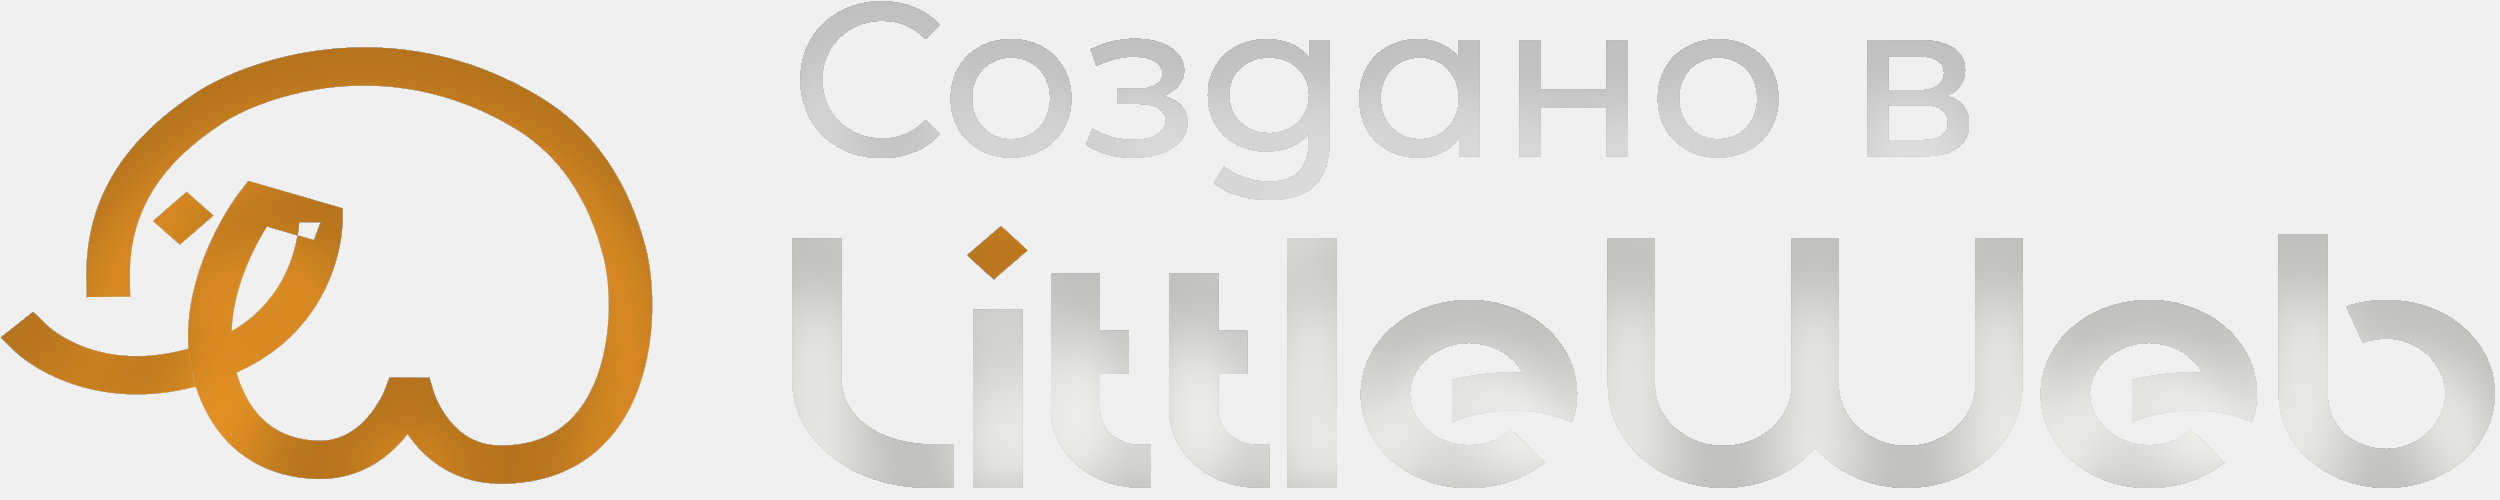
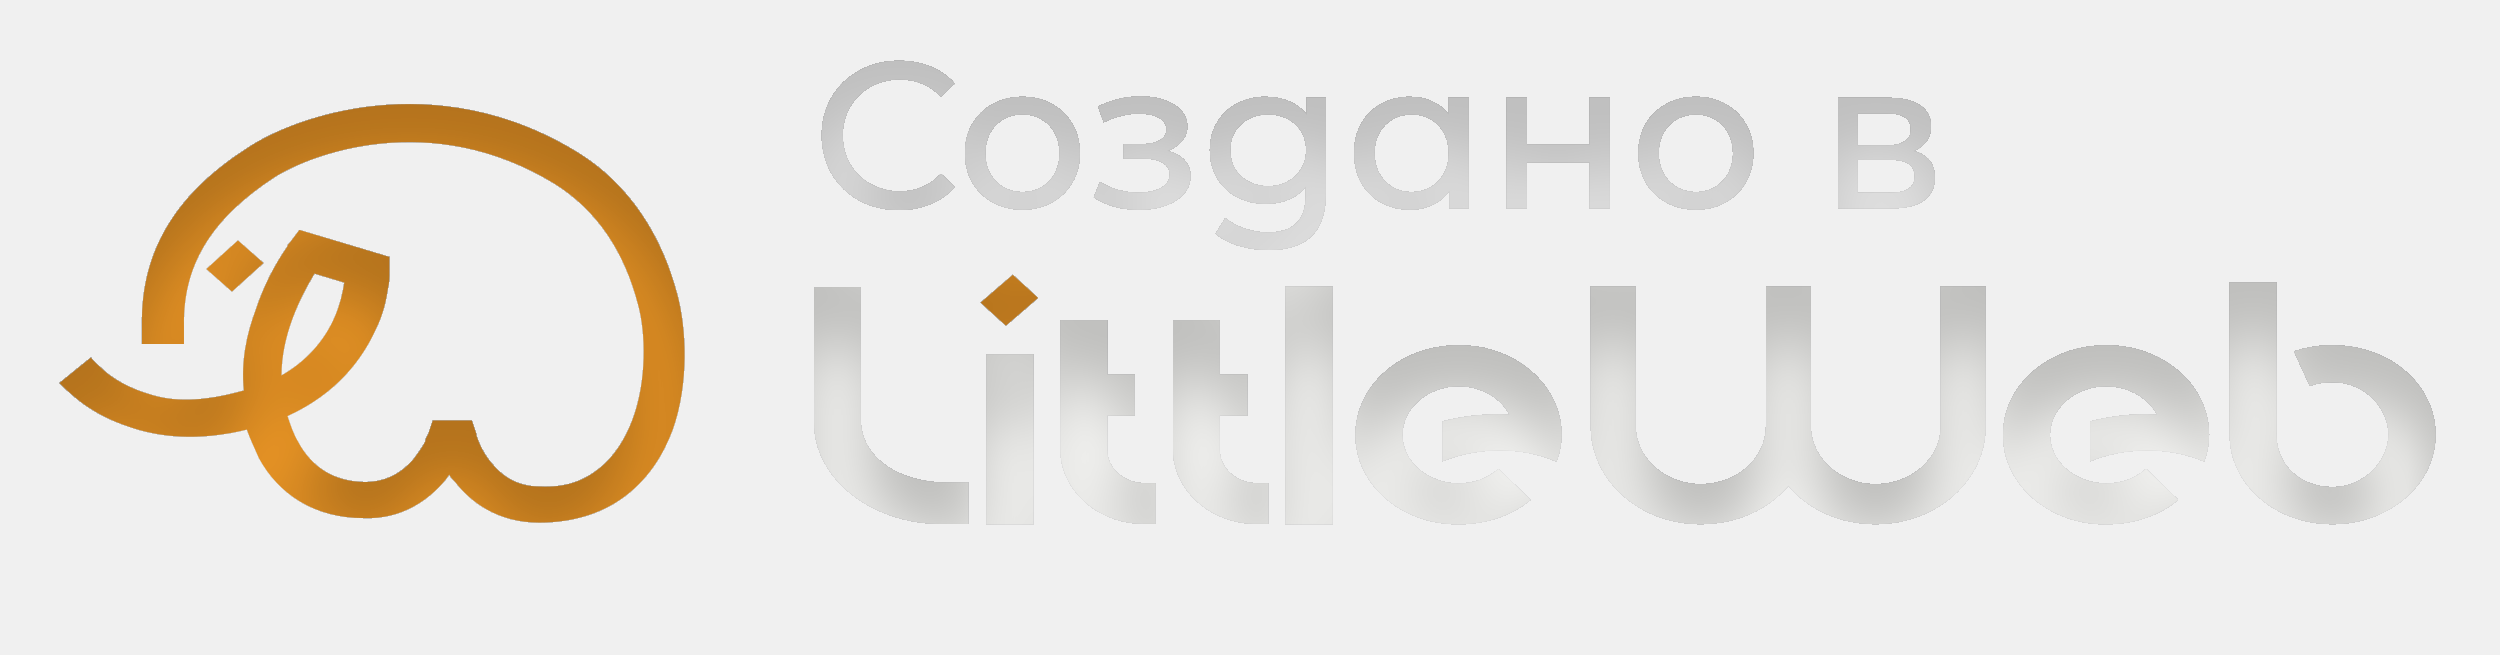
- <svg xmlns="http://www.w3.org/2000/svg" width="160" height="32" viewBox="0 0 160 32" fill="none">
-   <g filter="url(#filter0_i_1_1919)">
-     <path d="M148.971 14.99V25.204C148.971 27.298 150.59 28.736 152.74 28.736C154.925 28.736 156.509 26.96 156.509 25.204C156.509 23.47 154.994 21.674 152.74 21.674C152.197 21.674 151.688 21.766 151.225 21.92C151.017 21.488 150.301 19.918 150.173 19.62C150.999 19.34 151.867 19.201 152.74 19.21C156.717 19.21 159.665 21.97 159.665 25.204C159.665 28.582 156.509 31.22 152.74 31.22C148.913 31.22 145.838 28.55 145.838 25.204V14.991H148.971V14.99ZM137.521 19.21C138.064 19.21 138.55 19.25 139.012 19.343L139.267 19.384C139.348 19.404 139.452 19.425 139.521 19.456C142.365 20.185 144.446 22.484 144.446 25.225C144.446 25.389 144.423 25.543 144.423 25.707C144.377 26.159 144.273 26.6 144.111 27.011C142.955 26.508 141.672 26.261 140.307 26.261C138.943 26.261 137.66 26.508 136.457 26.991V24.321C137.707 24.001 138.993 23.839 140.284 23.839C140.515 23.839 140.723 23.859 140.955 23.859C140.469 22.885 139.232 21.95 137.521 21.95C135.44 21.95 133.752 23.429 133.752 25.235C133.752 27.062 135.498 28.489 137.521 28.489C138.573 28.489 139.475 28.171 140.215 27.514L142.365 29.588C141.163 30.594 139.463 31.23 137.509 31.23C133.613 31.23 130.607 28.5 130.607 25.235C130.607 21.868 133.694 19.21 137.521 19.21ZM102.906 15.268H105.912V24.65C105.912 26.724 107.808 28.54 110.294 28.54C112.733 28.54 114.676 26.816 114.676 24.65V15.268H117.682V24.65C117.682 26.724 119.554 28.54 122.04 28.54C124.479 28.54 126.422 26.816 126.422 24.65V15.268H129.428V24.65C129.428 28.335 126.075 31.22 122.04 31.22C119.647 31.22 117.531 30.234 116.179 28.633C114.803 30.245 112.687 31.22 110.294 31.22C106.201 31.22 102.906 28.294 102.906 24.65V15.268ZM94.005 19.21C94.549 19.21 95.035 19.25 95.497 19.343L95.751 19.384C95.832 19.404 95.936 19.425 96.005 19.456C98.85 20.185 100.931 22.484 100.931 25.225C100.931 25.389 100.907 25.543 100.907 25.707C100.861 26.159 100.757 26.6 100.595 27.011C99.439 26.508 98.156 26.261 96.792 26.261C95.427 26.261 94.144 26.508 92.942 26.991V24.321C94.192 24.001 95.478 23.839 96.769 23.839C97 23.839 97.208 23.859 97.439 23.859C96.954 22.885 95.717 21.95 94.005 21.95C91.925 21.95 90.236 23.429 90.236 25.235C90.236 27.062 91.982 28.489 94.006 28.489C95.058 28.489 95.959 28.171 96.699 27.514C97.243 28.038 98.167 28.931 98.85 29.588C97.647 30.594 95.948 31.23 93.994 31.23C90.098 31.23 87.092 28.5 87.092 25.235C87.092 21.868 90.179 19.21 94.005 19.21ZM82.389 31.22V15.268H85.545V31.22H82.389ZM74.828 17.517H77.961V21.181H79.811V23.911H77.961V26.262C77.961 27.474 79.094 28.469 80.447 28.469H81.222V31.199H80.447C77.337 31.199 74.828 28.921 74.828 26.191V17.517ZM67.264 17.517H70.397V21.181H72.247V23.911H70.397V26.262C70.397 27.474 71.53 28.469 72.882 28.469H73.657V31.199H72.882C69.772 31.199 67.264 28.921 67.264 26.191V17.517ZM65.424 19.825V31.22H62.291V19.825H65.424Z" fill="#FFFFFD" />
-     <path fill-rule="evenodd" clip-rule="evenodd" d="M65.753 16.018L63.596 17.88L61.903 16.334L64.06 14.472L65.753 16.018Z" fill="#F09926" />
-     <path d="M50.707 15.289H53.84V24.239C53.84 26.724 56.384 28.428 59.54 28.428H61.054V31.21H59.332C54.557 31.21 50.707 28.16 50.707 24.373V15.29V15.289Z" fill="#FFFFFD" />
-     <path fill-rule="evenodd" clip-rule="evenodd" d="M34.555 6.221C25.008 0.433 15.647 3.918 12.615 5.901L13.445 6.877L12.615 5.901C8.295 8.724 5.456 12.418 5.535 17.794L5.554 19.011L8.328 18.98L8.31 17.762C8.245 13.339 10.49 10.324 14.273 7.852C16.723 6.252 24.745 3.232 32.978 8.224L32.98 8.225H32.981C35.906 9.991 37.668 12.826 38.591 16.305V16.306C39.085 18.153 39.209 21.363 38.236 24.048C37.756 25.377 37.034 26.497 36.049 27.274C35.091 28.03 33.807 28.524 32.023 28.516C30.453 28.508 29.419 27.75 28.713 26.859C28.32 26.36 28.008 25.803 27.786 25.209C27.773 25.176 27.762 25.142 27.751 25.109L27.745 25.089V25.088L27.481 24.182L24.93 24.169L24.613 25.001V25.003L24.604 25.023C24.532 25.189 24.453 25.353 24.366 25.512C24.133 25.939 23.855 26.339 23.536 26.706C22.779 27.57 21.756 28.248 20.368 28.213H20.367C18.282 28.163 16.76 27.215 15.829 25.533V25.531L15.828 25.529C15.53 24.997 15.296 24.433 15.129 23.847C18.423 22.397 20.126 20.069 20.992 18.097C21.45 17.055 21.68 16.104 21.796 15.41C21.856 15.052 21.896 14.691 21.916 14.328L21.917 14.257V14.223C21.917 14.221 21.917 14.221 20.531 14.216L21.918 14.221L21.922 13.339L15.897 11.583L15.307 12.347L16.453 13.027L15.307 12.347V12.348L15.305 12.351L15.3 12.357L15.284 12.378C15.202 12.485 15.124 12.594 15.049 12.705C14.165 13.999 13.446 15.399 12.91 16.871C12.351 18.422 11.927 20.314 12.067 22.317C9.277 23.108 7.124 22.802 5.639 22.299C4.938 22.064 4.271 21.739 3.655 21.333C3.448 21.196 3.249 21.046 3.061 20.885L3.044 20.869L3.043 20.868L2.119 19.97L0.059 21.6L0.989 22.504L2.019 21.689C0.989 22.505 0.989 22.505 0.99 22.506H0.992L0.994 22.51L1.001 22.516L1.021 22.534C1.102 22.61 1.185 22.684 1.272 22.754C1.437 22.888 1.672 23.07 1.978 23.272C2.586 23.677 3.478 24.176 4.639 24.57C6.609 25.237 9.281 25.578 12.528 24.74C12.726 25.36 12.991 25.98 13.334 26.597C14.666 29.002 17.058 30.568 20.29 30.647L20.329 29.43L20.289 30.647C22.924 30.713 24.7 29.372 25.736 28.191C25.86 28.05 25.976 27.909 26.082 27.77C26.19 27.928 26.307 28.089 26.435 28.25C27.445 29.524 29.219 30.936 32.008 30.95C34.455 30.962 36.413 30.261 37.904 29.085C39.368 27.93 40.303 26.381 40.881 24.785C42.027 21.62 41.883 17.957 41.293 15.751C40.275 11.917 38.239 8.445 34.555 6.221ZM13.334 26.597V26.595L14.581 26.064L13.335 26.598L13.334 26.597ZM2.019 21.689C3.049 20.873 3.049 20.873 3.048 20.872V20.874L2.018 21.689H2.019ZM12.528 24.74C12.277 23.954 12.123 23.14 12.067 22.317L12.228 23.561L12.528 24.741V24.74ZM19.049 15.067L19.051 15.056C19.096 14.787 19.126 14.517 19.142 14.245V14.233L19.143 14.211V14.21L20.531 14.216L20.093 15.371L19.049 15.067ZM19.049 15.067C18.922 15.809 18.705 16.532 18.403 17.221C17.674 18.902 16.416 20.298 14.821 21.199C14.865 19.932 15.159 18.707 15.556 17.606C15.952 16.517 16.462 15.474 17.078 14.492L19.049 15.067ZM11.504 15.656L13.648 13.796L11.941 12.281L9.796 14.141L11.504 15.656Z" fill="#F09926" />
-     <path d="M56.408 10.112C55.428 10.112 54.541 9.897 53.748 9.468C52.982 9.047 52.344 8.428 51.9 7.676C51.452 6.911 51.228 6.052 51.228 5.1C51.228 4.148 51.452 3.294 51.9 2.538C52.341 1.779 52.986 1.158 53.762 0.746C54.555 0.307 55.442 0.088 56.422 0.088C57.187 0.088 57.887 0.218 58.522 0.48C59.145 0.724 59.702 1.113 60.146 1.614L59.236 2.496C58.499 1.721 57.579 1.334 56.478 1.334C55.75 1.334 55.092 1.497 54.504 1.824C53.916 2.151 53.454 2.604 53.118 3.182C52.787 3.766 52.618 4.428 52.628 5.1C52.628 5.81 52.791 6.453 53.118 7.032C53.449 7.597 53.928 8.062 54.504 8.376C55.092 8.703 55.75 8.866 56.478 8.866C57.57 8.866 58.489 8.474 59.236 7.69L60.146 8.572C59.696 9.077 59.136 9.47 58.508 9.72C57.84 9.987 57.127 10.121 56.408 10.112ZM64.714 10.084C63.977 10.084 63.314 9.921 62.726 9.594C62.15 9.28 61.671 8.815 61.34 8.25C61.014 7.671 60.85 7.018 60.85 6.29C60.85 5.562 61.014 4.913 61.34 4.344C61.666 3.774 62.146 3.309 62.726 3C63.314 2.673 63.977 2.51 64.714 2.51C65.452 2.51 66.11 2.673 66.688 3C67.265 3.307 67.741 3.773 68.06 4.344C68.396 4.914 68.564 5.562 68.564 6.29C68.564 7.018 68.396 7.671 68.06 8.25C67.736 8.816 67.261 9.282 66.688 9.594C66.11 9.921 65.452 10.084 64.714 10.084ZM64.714 8.908C65.19 8.908 65.615 8.801 65.988 8.586C66.366 8.366 66.676 8.047 66.884 7.662C67.099 7.261 67.206 6.803 67.206 6.29C67.206 5.777 67.099 5.324 66.884 4.932C66.681 4.543 66.37 4.222 65.988 4.008C65.599 3.789 65.159 3.678 64.714 3.686C64.238 3.686 63.809 3.793 63.426 4.008C63.047 4.227 62.737 4.547 62.53 4.932C62.316 5.324 62.208 5.777 62.208 6.29C62.208 6.803 62.316 7.26 62.53 7.662C62.754 8.054 63.053 8.362 63.426 8.586C63.809 8.801 64.238 8.908 64.714 8.908ZM74.441 6.136C74.936 6.266 75.318 6.476 75.589 6.766C75.859 7.056 75.995 7.415 75.995 7.844C75.995 8.283 75.845 8.674 75.547 9.02C75.248 9.356 74.833 9.622 74.301 9.818C73.778 10.005 73.191 10.098 72.537 10.098C71.987 10.098 71.445 10.028 70.913 9.888C70.416 9.751 69.944 9.538 69.513 9.258L69.919 8.236C70.274 8.46 70.679 8.637 71.137 8.768C71.594 8.889 72.057 8.95 72.523 8.95C73.158 8.95 73.662 8.843 74.035 8.628C74.418 8.404 74.609 8.105 74.609 7.732C74.609 7.387 74.455 7.121 74.147 6.934C73.848 6.747 73.424 6.654 72.873 6.654H71.515V5.688H72.775C73.279 5.688 73.675 5.599 73.965 5.422C74.255 5.245 74.399 5.002 74.399 4.694C74.399 4.358 74.226 4.097 73.881 3.91C73.545 3.723 73.088 3.63 72.509 3.63C71.772 3.63 70.992 3.821 70.171 4.204L69.807 3.168C70.686 2.717 71.66 2.482 72.649 2.482C73.246 2.482 73.783 2.566 74.259 2.734C74.735 2.902 75.109 3.14 75.379 3.448C75.649 3.756 75.785 4.106 75.785 4.498C75.785 4.862 75.664 5.188 75.421 5.478C75.178 5.768 74.851 5.987 74.441 6.136ZM85.094 2.58V8.992C85.094 10.289 84.772 11.246 84.128 11.862C83.484 12.487 82.523 12.8 81.244 12.8C80.544 12.8 79.877 12.702 79.242 12.506C78.608 12.319 78.094 12.049 77.702 11.694L78.346 10.658C78.692 10.957 79.116 11.19 79.62 11.358C80.134 11.535 80.661 11.624 81.202 11.624C82.07 11.624 82.71 11.419 83.12 11.008C83.54 10.598 83.75 9.972 83.75 9.132V8.544C83.433 8.927 83.041 9.216 82.574 9.412C82.117 9.599 81.618 9.692 81.076 9.692C80.405 9.701 79.742 9.547 79.144 9.244C78.588 8.949 78.124 8.509 77.8 7.97C77.474 7.42 77.31 6.794 77.31 6.094C77.31 5.394 77.474 4.774 77.8 4.232C78.127 3.682 78.575 3.257 79.144 2.958C79.742 2.655 80.405 2.501 81.076 2.51C81.636 2.51 82.154 2.613 82.63 2.818C83.116 3.023 83.512 3.327 83.82 3.728V2.58H85.094ZM81.23 8.516C81.716 8.516 82.15 8.413 82.532 8.208C82.924 8.003 83.228 7.718 83.442 7.354C83.666 6.981 83.778 6.561 83.778 6.094C83.778 5.375 83.54 4.797 83.064 4.358C82.588 3.91 81.977 3.686 81.23 3.686C80.474 3.686 79.858 3.91 79.382 4.358C78.906 4.797 78.668 5.375 78.668 6.094C78.668 6.561 78.776 6.981 78.99 7.354C79.214 7.718 79.518 8.003 79.9 8.208C80.292 8.413 80.736 8.516 81.23 8.516ZM94.69 2.58V10H93.402V8.824C93.11 9.229 92.72 9.552 92.268 9.762C91.794 9.98 91.277 10.09 90.756 10.084C90.037 10.084 89.393 9.925 88.824 9.608C88.261 9.297 87.796 8.837 87.48 8.278C87.163 7.699 87.004 7.037 87.004 6.29C87.004 5.543 87.163 4.885 87.48 4.316C87.796 3.757 88.261 3.296 88.824 2.986C89.394 2.669 90.037 2.51 90.756 2.51C91.288 2.51 91.778 2.613 92.226 2.818C92.674 3.014 93.047 3.308 93.346 3.7V2.58H94.69ZM90.868 8.908C91.335 8.908 91.759 8.801 92.142 8.586C92.525 8.362 92.823 8.054 93.038 7.662C93.253 7.261 93.36 6.803 93.36 6.29C93.36 5.777 93.253 5.324 93.038 4.932C92.835 4.543 92.524 4.222 92.142 4.008C91.752 3.791 91.313 3.68 90.868 3.686C90.392 3.686 89.963 3.793 89.58 4.008C89.201 4.227 88.891 4.547 88.684 4.932C88.469 5.324 88.362 5.777 88.362 6.29C88.362 6.803 88.469 7.26 88.684 7.662C88.908 8.054 89.207 8.362 89.58 8.586C89.963 8.801 90.392 8.908 90.868 8.908ZM97.261 2.58H98.605V5.73H102.833V2.58H104.177V10H102.833V6.892H98.605V10H97.261V2.58ZM109.968 10.084C109.231 10.084 108.568 9.921 107.98 9.594C107.404 9.28 106.925 8.815 106.594 8.25C106.268 7.671 106.104 7.018 106.104 6.29C106.104 5.562 106.268 4.913 106.594 4.344C106.92 3.774 107.4 3.309 107.98 3C108.568 2.673 109.231 2.51 109.968 2.51C110.706 2.51 111.364 2.673 111.942 3C112.519 3.306 112.995 3.773 113.314 4.344C113.65 4.914 113.818 5.562 113.818 6.29C113.818 7.018 113.65 7.671 113.314 8.25C112.99 8.817 112.515 9.282 111.942 9.594C111.364 9.921 110.706 10.084 109.968 10.084ZM109.968 8.908C110.444 8.908 110.869 8.801 111.242 8.586C111.625 8.362 111.924 8.054 112.138 7.662C112.358 7.239 112.468 6.767 112.46 6.29C112.46 5.777 112.353 5.324 112.138 4.932C111.936 4.543 111.624 4.222 111.242 4.008C110.853 3.789 110.413 3.678 109.968 3.686C109.492 3.686 109.063 3.793 108.68 4.008C108.302 4.228 107.992 4.547 107.784 4.932C107.57 5.324 107.462 5.777 107.462 6.29C107.462 6.803 107.57 7.26 107.784 7.662C108.008 8.054 108.307 8.362 108.68 8.586C109.063 8.801 109.492 8.908 109.968 8.908ZM124.573 6.15C125.534 6.393 126.015 6.995 126.015 7.956C126.015 8.609 125.767 9.113 125.273 9.468C124.787 9.823 124.059 10 123.089 10H119.519V2.58H122.963C123.84 2.58 124.526 2.748 125.021 3.084C125.515 3.411 125.763 3.877 125.763 4.484C125.763 4.876 125.655 5.217 125.441 5.506C125.218 5.798 124.917 6.022 124.573 6.15ZM120.835 5.772H122.851C123.364 5.772 123.751 5.679 124.013 5.492C124.283 5.305 124.419 5.035 124.419 4.68C124.419 3.97 123.896 3.616 122.851 3.616H120.835V5.772ZM122.991 8.964C123.551 8.964 123.971 8.875 124.251 8.698C124.531 8.521 124.671 8.245 124.671 7.872C124.671 7.489 124.54 7.205 124.279 7.018C124.027 6.831 123.625 6.738 123.075 6.738H120.835V8.964H122.991Z" fill="white" />
+ <svg xmlns="http://www.w3.org/2000/svg" width="168" height="44" viewBox="0 0 168 44" fill="none">
+   <g filter="url(#filter0_i_1_1918)">
+     <path d="M45.508 19.791C44.501 15.961 42.385 12.432 38.758 10.214C29.187 4.367 19.717 7.896 16.694 9.912C12.261 12.735 9.44 16.465 9.541 21.909V23.118H12.362V21.909C12.261 17.473 14.579 14.448 18.407 11.928C20.926 10.315 28.986 7.291 37.247 12.331C40.169 14.146 41.982 16.969 42.889 20.497C43.393 22.312 43.493 25.639 42.486 28.26C41.982 29.57 41.277 30.679 40.269 31.486C39.262 32.292 38.053 32.796 36.239 32.696C34.627 32.696 33.62 31.889 32.915 30.982C32.512 30.478 32.209 29.873 32.008 29.268V29.167L31.706 28.26H29.086L28.784 29.167C28.683 29.369 28.583 29.47 28.583 29.671C28.381 30.074 28.079 30.478 27.777 30.881C26.971 31.788 25.963 32.393 24.553 32.393C22.437 32.393 20.926 31.385 20.019 29.671C19.717 29.167 19.515 28.562 19.314 27.957C22.638 26.445 24.351 24.126 25.258 22.11C25.762 21.102 25.963 20.094 26.064 19.388C26.165 18.985 26.165 18.683 26.165 18.279V17.271L20.12 15.457L19.515 16.263C19.415 16.364 19.314 16.465 19.314 16.566C18.407 17.876 17.702 19.287 17.198 20.8C16.593 22.413 16.191 24.227 16.392 26.244C13.571 27.05 11.548 26.995 10.037 26.491C9.233 26.261 7.967 25.764 7.022 24.933C6.078 24.102 6.116 24.026 6.116 24.026L4 25.739C4.586 26.326 5.224 26.892 5.914 27.352C6.519 27.756 7.425 28.26 8.634 28.663C10.649 29.369 13.269 29.671 16.593 28.865C16.795 29.47 17.097 30.074 17.399 30.78C18.709 33.2 21.127 34.813 24.452 34.813C27.071 34.913 28.885 33.502 29.892 32.292C29.993 32.191 30.094 31.99 30.195 31.889C30.295 32.091 30.396 32.191 30.598 32.393C31.605 33.704 33.419 35.115 36.239 35.115C38.657 35.115 40.672 34.409 42.184 33.2C43.695 31.99 44.602 30.478 45.206 28.865C46.314 25.739 46.113 22.009 45.508 19.791ZM19.616 21.505C20.019 20.396 20.523 19.388 21.127 18.38L23.142 18.985C23.041 19.691 22.84 20.497 22.538 21.203C21.832 22.917 20.523 24.328 18.911 25.235C18.911 23.925 19.213 22.614 19.616 21.505Z" fill="#F09926" />
+     <path d="M15.989 16.162L13.873 18.078L15.586 19.59L17.702 17.674L15.989 16.162Z" fill="#F09926" />
+     <path d="M152.971 18.99V29.204C152.971 31.298 154.59 32.736 156.74 32.736C158.925 32.736 160.509 30.96 160.509 29.204C160.509 27.47 158.994 25.674 156.74 25.674C156.197 25.674 155.688 25.766 155.225 25.92C155.017 25.488 154.301 23.918 154.173 23.62C154.999 23.34 155.867 23.201 156.74 23.21C160.717 23.21 163.665 25.97 163.665 29.204C163.665 32.582 160.509 35.22 156.74 35.22C152.913 35.22 149.838 32.55 149.838 29.204V18.991H152.971V18.99ZM141.521 23.21C142.064 23.21 142.55 23.25 143.012 23.343L143.267 23.384C143.348 23.404 143.452 23.425 143.521 23.456C146.365 24.185 148.446 26.484 148.446 29.225C148.446 29.389 148.423 29.543 148.423 29.707C148.377 30.159 148.273 30.6 148.111 31.011C146.955 30.508 145.672 30.261 144.307 30.261C142.943 30.261 141.66 30.508 140.457 30.991V28.321C141.707 28.001 142.993 27.839 144.284 27.839C144.515 27.839 144.723 27.859 144.955 27.859C144.469 26.885 143.232 25.95 141.521 25.95C139.44 25.95 137.752 27.429 137.752 29.235C137.752 31.062 139.498 32.489 141.521 32.489C142.573 32.489 143.475 32.171 144.215 31.514L146.365 33.588C145.163 34.594 143.463 35.23 141.509 35.23C137.613 35.23 134.607 32.5 134.607 29.235C134.607 25.868 137.694 23.21 141.521 23.21ZM106.906 19.268H109.912V28.65C109.912 30.724 111.808 32.54 114.294 32.54C116.733 32.54 118.676 30.816 118.676 28.65V19.268H121.682V28.65C121.682 30.724 123.554 32.54 126.04 32.54C128.479 32.54 130.422 30.816 130.422 28.65V19.268H133.428V28.65C133.428 32.335 130.075 35.22 126.04 35.22C123.647 35.22 121.531 34.234 120.179 32.633C118.803 34.245 116.687 35.22 114.294 35.22C110.201 35.22 106.906 32.294 106.906 28.65V19.268ZM98.005 23.21C98.549 23.21 99.035 23.25 99.497 23.343L99.751 23.384C99.832 23.404 99.936 23.425 100.005 23.456C102.85 24.185 104.931 26.484 104.931 29.225C104.931 29.389 104.907 29.543 104.907 29.707C104.861 30.159 104.757 30.6 104.595 31.011C103.439 30.508 102.156 30.261 100.792 30.261C99.427 30.261 98.144 30.508 96.942 30.991V28.321C98.192 28.001 99.478 27.839 100.769 27.839C101 27.839 101.208 27.859 101.439 27.859C100.954 26.885 99.717 25.95 98.005 25.95C95.925 25.95 94.236 27.429 94.236 29.235C94.236 31.062 95.982 32.489 98.006 32.489C99.058 32.489 99.959 32.171 100.699 31.514C101.243 32.038 102.167 32.931 102.85 33.588C101.647 34.594 99.948 35.23 97.994 35.23C94.098 35.23 91.092 32.5 91.092 29.235C91.092 25.868 94.179 23.21 98.005 23.21ZM86.389 35.22V19.268H89.545V35.22H86.389ZM78.828 21.517H81.961V25.181H83.811V27.911H81.961V30.262C81.961 31.474 83.094 32.469 84.447 32.469H85.222V35.199H84.447C81.337 35.199 78.828 32.921 78.828 30.191V21.517ZM71.264 21.517H74.397V25.181H76.247V27.911H74.397V30.262C74.397 31.474 75.53 32.469 76.882 32.469H77.657V35.199H76.882C73.772 35.199 71.264 32.921 71.264 30.191V21.517ZM69.424 23.825V35.22H66.291V23.825H69.424Z" fill="#FFFFFD" />
+     <path fill-rule="evenodd" clip-rule="evenodd" d="M69.753 20.018L67.596 21.88L65.903 20.334L68.06 18.472L69.753 20.018Z" fill="#F09926" />
+     <path d="M54.707 19.289H57.84V28.239C57.84 30.724 60.384 32.428 63.54 32.428H65.054V35.21H63.332C58.557 35.21 54.707 32.16 54.707 28.373V19.29V19.289Z" fill="#FFFFFD" />
+     <path d="M60.408 14.112C59.428 14.112 58.541 13.897 57.748 13.468C56.982 13.047 56.344 12.428 55.9 11.676C55.452 10.911 55.228 10.052 55.228 9.1C55.228 8.148 55.452 7.294 55.9 6.538C56.341 5.779 56.986 5.158 57.762 4.746C58.555 4.307 59.442 4.088 60.422 4.088C61.187 4.088 61.887 4.218 62.522 4.48C63.145 4.724 63.702 5.113 64.146 5.614L63.236 6.496C62.499 5.721 61.579 5.334 60.478 5.334C59.75 5.334 59.092 5.497 58.504 5.824C57.916 6.151 57.454 6.604 57.118 7.182C56.787 7.766 56.618 8.428 56.628 9.1C56.628 9.81 56.791 10.453 57.118 11.032C57.449 11.597 57.928 12.062 58.504 12.376C59.092 12.703 59.75 12.866 60.478 12.866C61.57 12.866 62.489 12.474 63.236 11.69L64.146 12.572C63.696 13.077 63.136 13.47 62.508 13.72C61.84 13.987 61.127 14.121 60.408 14.112ZM68.714 14.084C67.977 14.084 67.314 13.921 66.726 13.594C66.15 13.28 65.671 12.815 65.34 12.25C65.014 11.671 64.85 11.018 64.85 10.29C64.85 9.562 65.014 8.913 65.34 8.344C65.666 7.774 66.146 7.309 66.726 7C67.314 6.673 67.977 6.51 68.714 6.51C69.452 6.51 70.11 6.673 70.688 7C71.265 7.307 71.741 7.773 72.06 8.344C72.396 8.914 72.564 9.562 72.564 10.29C72.564 11.018 72.396 11.671 72.06 12.25C71.736 12.816 71.261 13.282 70.688 13.594C70.11 13.921 69.452 14.084 68.714 14.084ZM68.714 12.908C69.19 12.908 69.615 12.801 69.988 12.586C70.366 12.366 70.676 12.047 70.884 11.662C71.099 11.261 71.206 10.803 71.206 10.29C71.206 9.777 71.099 9.324 70.884 8.932C70.681 8.543 70.37 8.222 69.988 8.008C69.599 7.789 69.159 7.678 68.714 7.686C68.238 7.686 67.809 7.793 67.426 8.008C67.047 8.227 66.737 8.547 66.53 8.932C66.316 9.324 66.208 9.777 66.208 10.29C66.208 10.803 66.316 11.26 66.53 11.662C66.754 12.054 67.053 12.362 67.426 12.586C67.809 12.801 68.238 12.908 68.714 12.908ZM78.441 10.136C78.936 10.266 79.318 10.476 79.589 10.766C79.859 11.056 79.995 11.415 79.995 11.844C79.995 12.283 79.845 12.674 79.547 13.02C79.248 13.356 78.833 13.622 78.301 13.818C77.778 14.005 77.191 14.098 76.537 14.098C75.987 14.098 75.445 14.028 74.913 13.888C74.416 13.751 73.944 13.538 73.513 13.258L73.919 12.236C74.274 12.46 74.679 12.637 75.137 12.768C75.594 12.889 76.057 12.95 76.523 12.95C77.158 12.95 77.662 12.843 78.035 12.628C78.418 12.404 78.609 12.105 78.609 11.732C78.609 11.387 78.455 11.121 78.147 10.934C77.848 10.747 77.424 10.654 76.873 10.654H75.515V9.688H76.775C77.279 9.688 77.675 9.599 77.965 9.422C78.255 9.245 78.399 9.002 78.399 8.694C78.399 8.358 78.226 8.097 77.881 7.91C77.545 7.723 77.088 7.63 76.509 7.63C75.772 7.63 74.992 7.821 74.171 8.204L73.807 7.168C74.686 6.717 75.66 6.482 76.649 6.482C77.246 6.482 77.783 6.566 78.259 6.734C78.735 6.902 79.109 7.14 79.379 7.448C79.649 7.756 79.785 8.106 79.785 8.498C79.785 8.862 79.664 9.188 79.421 9.478C79.178 9.768 78.851 9.987 78.441 10.136ZM89.094 6.58V12.992C89.094 14.289 88.772 15.246 88.128 15.862C87.484 16.487 86.523 16.8 85.244 16.8C84.544 16.8 83.877 16.702 83.242 16.506C82.608 16.319 82.094 16.049 81.702 15.694L82.346 14.658C82.692 14.957 83.116 15.19 83.62 15.358C84.134 15.535 84.661 15.624 85.202 15.624C86.07 15.624 86.71 15.419 87.12 15.008C87.54 14.598 87.75 13.972 87.75 13.132V12.544C87.433 12.927 87.041 13.216 86.574 13.412C86.117 13.599 85.618 13.692 85.076 13.692C84.405 13.701 83.742 13.547 83.144 13.244C82.588 12.949 82.124 12.509 81.8 11.97C81.474 11.42 81.31 10.794 81.31 10.094C81.31 9.394 81.474 8.774 81.8 8.232C82.127 7.682 82.575 7.257 83.144 6.958C83.742 6.655 84.405 6.501 85.076 6.51C85.636 6.51 86.154 6.613 86.63 6.818C87.116 7.023 87.512 7.327 87.82 7.728V6.58H89.094ZM85.23 12.516C85.716 12.516 86.15 12.413 86.532 12.208C86.924 12.003 87.228 11.718 87.442 11.354C87.666 10.981 87.778 10.561 87.778 10.094C87.778 9.375 87.54 8.797 87.064 8.358C86.588 7.91 85.977 7.686 85.23 7.686C84.474 7.686 83.858 7.91 83.382 8.358C82.906 8.797 82.668 9.375 82.668 10.094C82.668 10.561 82.776 10.981 82.99 11.354C83.214 11.718 83.518 12.003 83.9 12.208C84.292 12.413 84.736 12.516 85.23 12.516ZM98.69 6.58V14H97.402V12.824C97.11 13.229 96.72 13.552 96.268 13.762C95.794 13.98 95.277 14.09 94.756 14.084C94.037 14.084 93.393 13.925 92.824 13.608C92.261 13.297 91.796 12.837 91.48 12.278C91.163 11.699 91.004 11.037 91.004 10.29C91.004 9.543 91.163 8.885 91.48 8.316C91.796 7.757 92.261 7.296 92.824 6.986C93.394 6.669 94.037 6.51 94.756 6.51C95.288 6.51 95.778 6.613 96.226 6.818C96.674 7.014 97.047 7.308 97.346 7.7V6.58H98.69ZM94.868 12.908C95.335 12.908 95.759 12.801 96.142 12.586C96.525 12.362 96.823 12.054 97.038 11.662C97.253 11.261 97.36 10.803 97.36 10.29C97.36 9.777 97.253 9.324 97.038 8.932C96.835 8.543 96.524 8.222 96.142 8.008C95.752 7.791 95.313 7.681 94.868 7.686C94.392 7.686 93.963 7.793 93.58 8.008C93.201 8.227 92.891 8.547 92.684 8.932C92.469 9.324 92.362 9.777 92.362 10.29C92.362 10.803 92.469 11.26 92.684 11.662C92.908 12.054 93.207 12.362 93.58 12.586C93.963 12.801 94.392 12.908 94.868 12.908ZM101.261 6.58H102.605V9.73H106.833V6.58H108.177V14H106.833V10.892H102.605V14H101.261V6.58ZM113.968 14.084C113.231 14.084 112.568 13.921 111.98 13.594C111.404 13.28 110.925 12.815 110.594 12.25C110.268 11.671 110.104 11.018 110.104 10.29C110.104 9.562 110.268 8.913 110.594 8.344C110.92 7.774 111.4 7.309 111.98 7C112.568 6.673 113.231 6.51 113.968 6.51C114.706 6.51 115.364 6.673 115.942 7C116.519 7.306 116.995 7.773 117.314 8.344C117.65 8.914 117.818 9.562 117.818 10.29C117.818 11.018 117.65 11.671 117.314 12.25C116.99 12.817 116.515 13.282 115.942 13.594C115.364 13.921 114.706 14.084 113.968 14.084ZM113.968 12.908C114.444 12.908 114.869 12.801 115.242 12.586C115.625 12.362 115.924 12.054 116.138 11.662C116.358 11.239 116.468 10.767 116.46 10.29C116.46 9.777 116.353 9.324 116.138 8.932C115.936 8.543 115.624 8.222 115.242 8.008C114.853 7.789 114.413 7.678 113.968 7.686C113.492 7.686 113.063 7.793 112.68 8.008C112.302 8.228 111.992 8.547 111.784 8.932C111.57 9.324 111.462 9.777 111.462 10.29C111.462 10.803 111.57 11.26 111.784 11.662C112.008 12.054 112.307 12.362 112.68 12.586C113.063 12.801 113.492 12.908 113.968 12.908ZM128.573 10.15C129.534 10.393 130.015 10.995 130.015 11.956C130.015 12.609 129.767 13.113 129.273 13.468C128.787 13.823 128.059 14 127.089 14H123.519V6.58H126.963C127.84 6.58 128.526 6.748 129.021 7.084C129.515 7.411 129.763 7.877 129.763 8.484C129.763 8.876 129.655 9.217 129.441 9.506C129.218 9.798 128.917 10.022 128.573 10.15ZM124.835 9.772H126.851C127.364 9.772 127.751 9.679 128.013 9.492C128.283 9.305 128.419 9.035 128.419 8.68C128.419 7.97 127.896 7.616 126.851 7.616H124.835V9.772ZM126.991 12.964C127.551 12.964 127.971 12.875 128.251 12.698C128.531 12.521 128.671 12.245 128.671 11.872C128.671 11.489 128.54 11.205 128.279 11.018C128.027 10.831 127.625 10.738 127.075 10.738H124.835V12.964H126.991Z" fill="white" />
  </g>
  <defs>
-     <filter id="filter0_i_1_1919" x="0.059" y="0.088" width="159.606" height="35.142" filterUnits="userSpaceOnUse" color-interpolation-filters="sRGB">
+     <filter id="filter0_i_1_1918" x="4" y="4.088" width="159.665" height="42.812" filterUnits="userSpaceOnUse" color-interpolation-filters="sRGB">
      <feFlood flood-opacity="0" result="BackgroundImageFix" />
      <feBlend mode="normal" in="SourceGraphic" in2="BackgroundImageFix" result="shape" />
      <feColorMatrix in="SourceAlpha" type="matrix" values="0 0 0 0 0 0 0 0 0 0 0 0 0 0 0 0 0 0 127 0" result="hardAlpha" />
      <feOffset dy="4" />
      <feGaussianBlur stdDeviation="2" />
      <feComposite in2="hardAlpha" operator="arithmetic" k2="-1" k3="1" />
      <feColorMatrix type="matrix" values="0 0 0 0 0 0 0 0 0 0 0 0 0 0 0 0 0 0 0.25 0" />
-       <feBlend mode="normal" in2="shape" result="effect1_innerShadow_1_1919" />
+       <feBlend mode="normal" in2="shape" result="effect1_innerShadow_1_1918" />
    </filter>
  </defs>
</svg>
